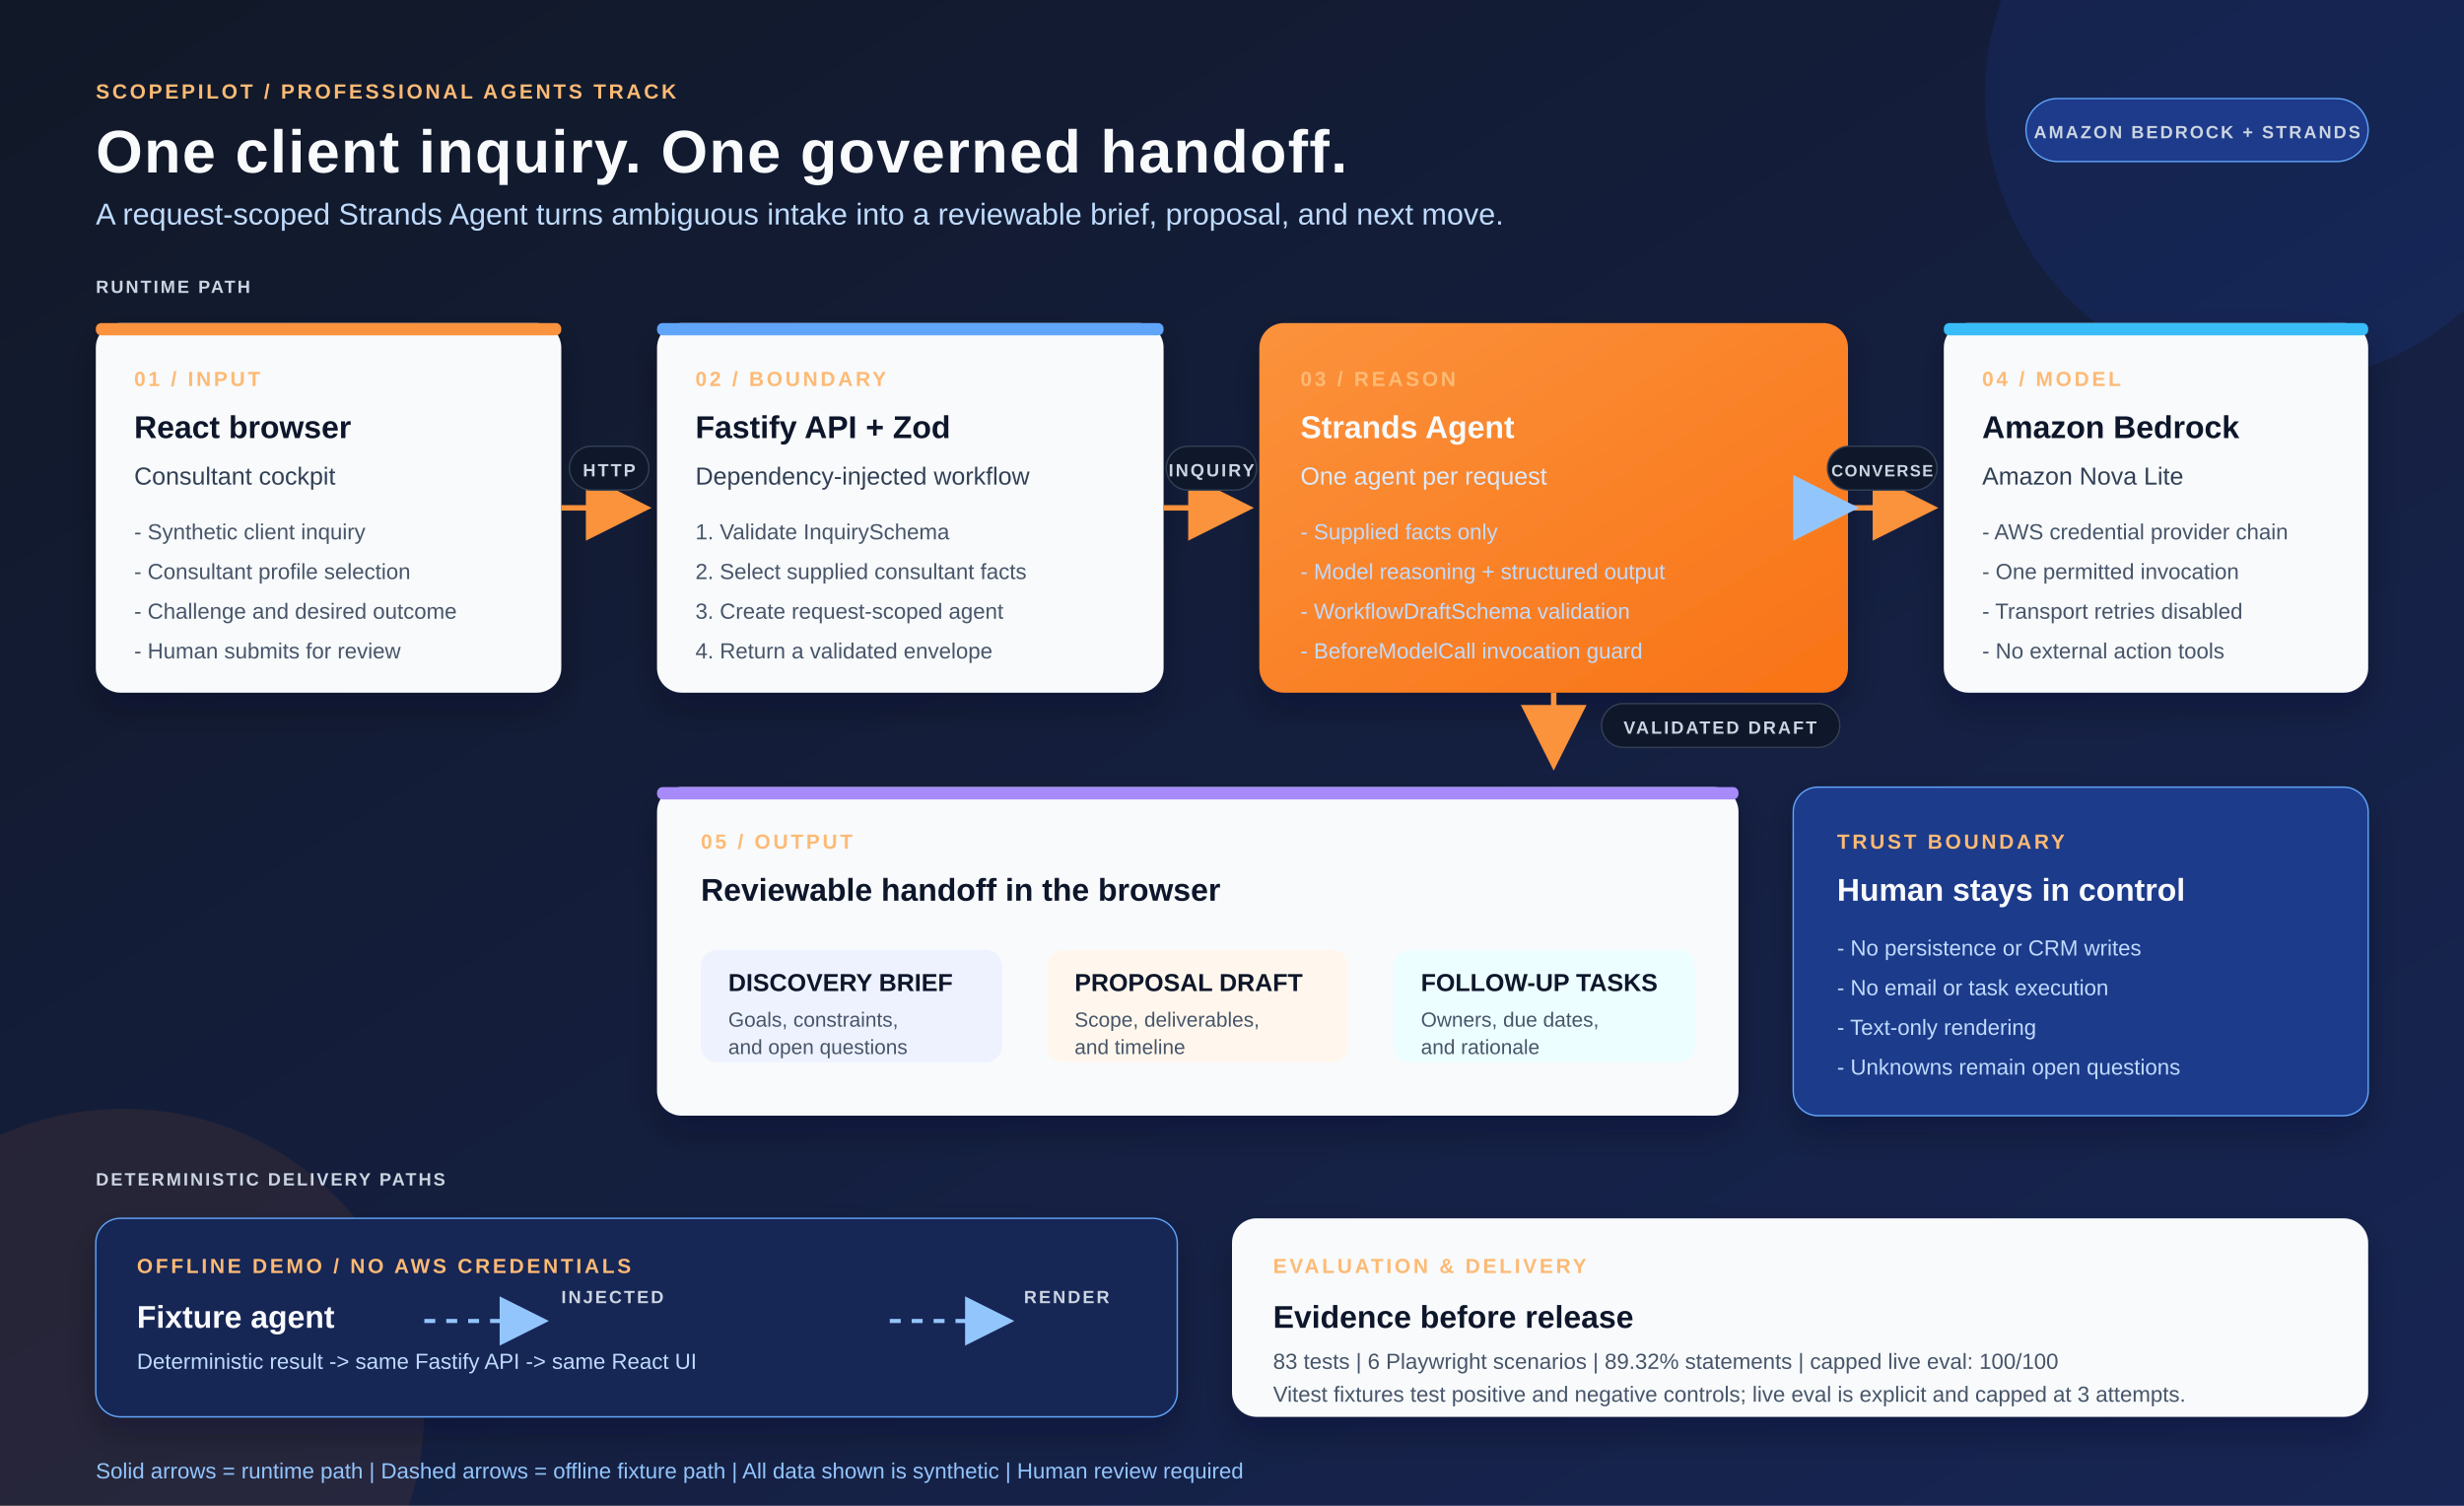
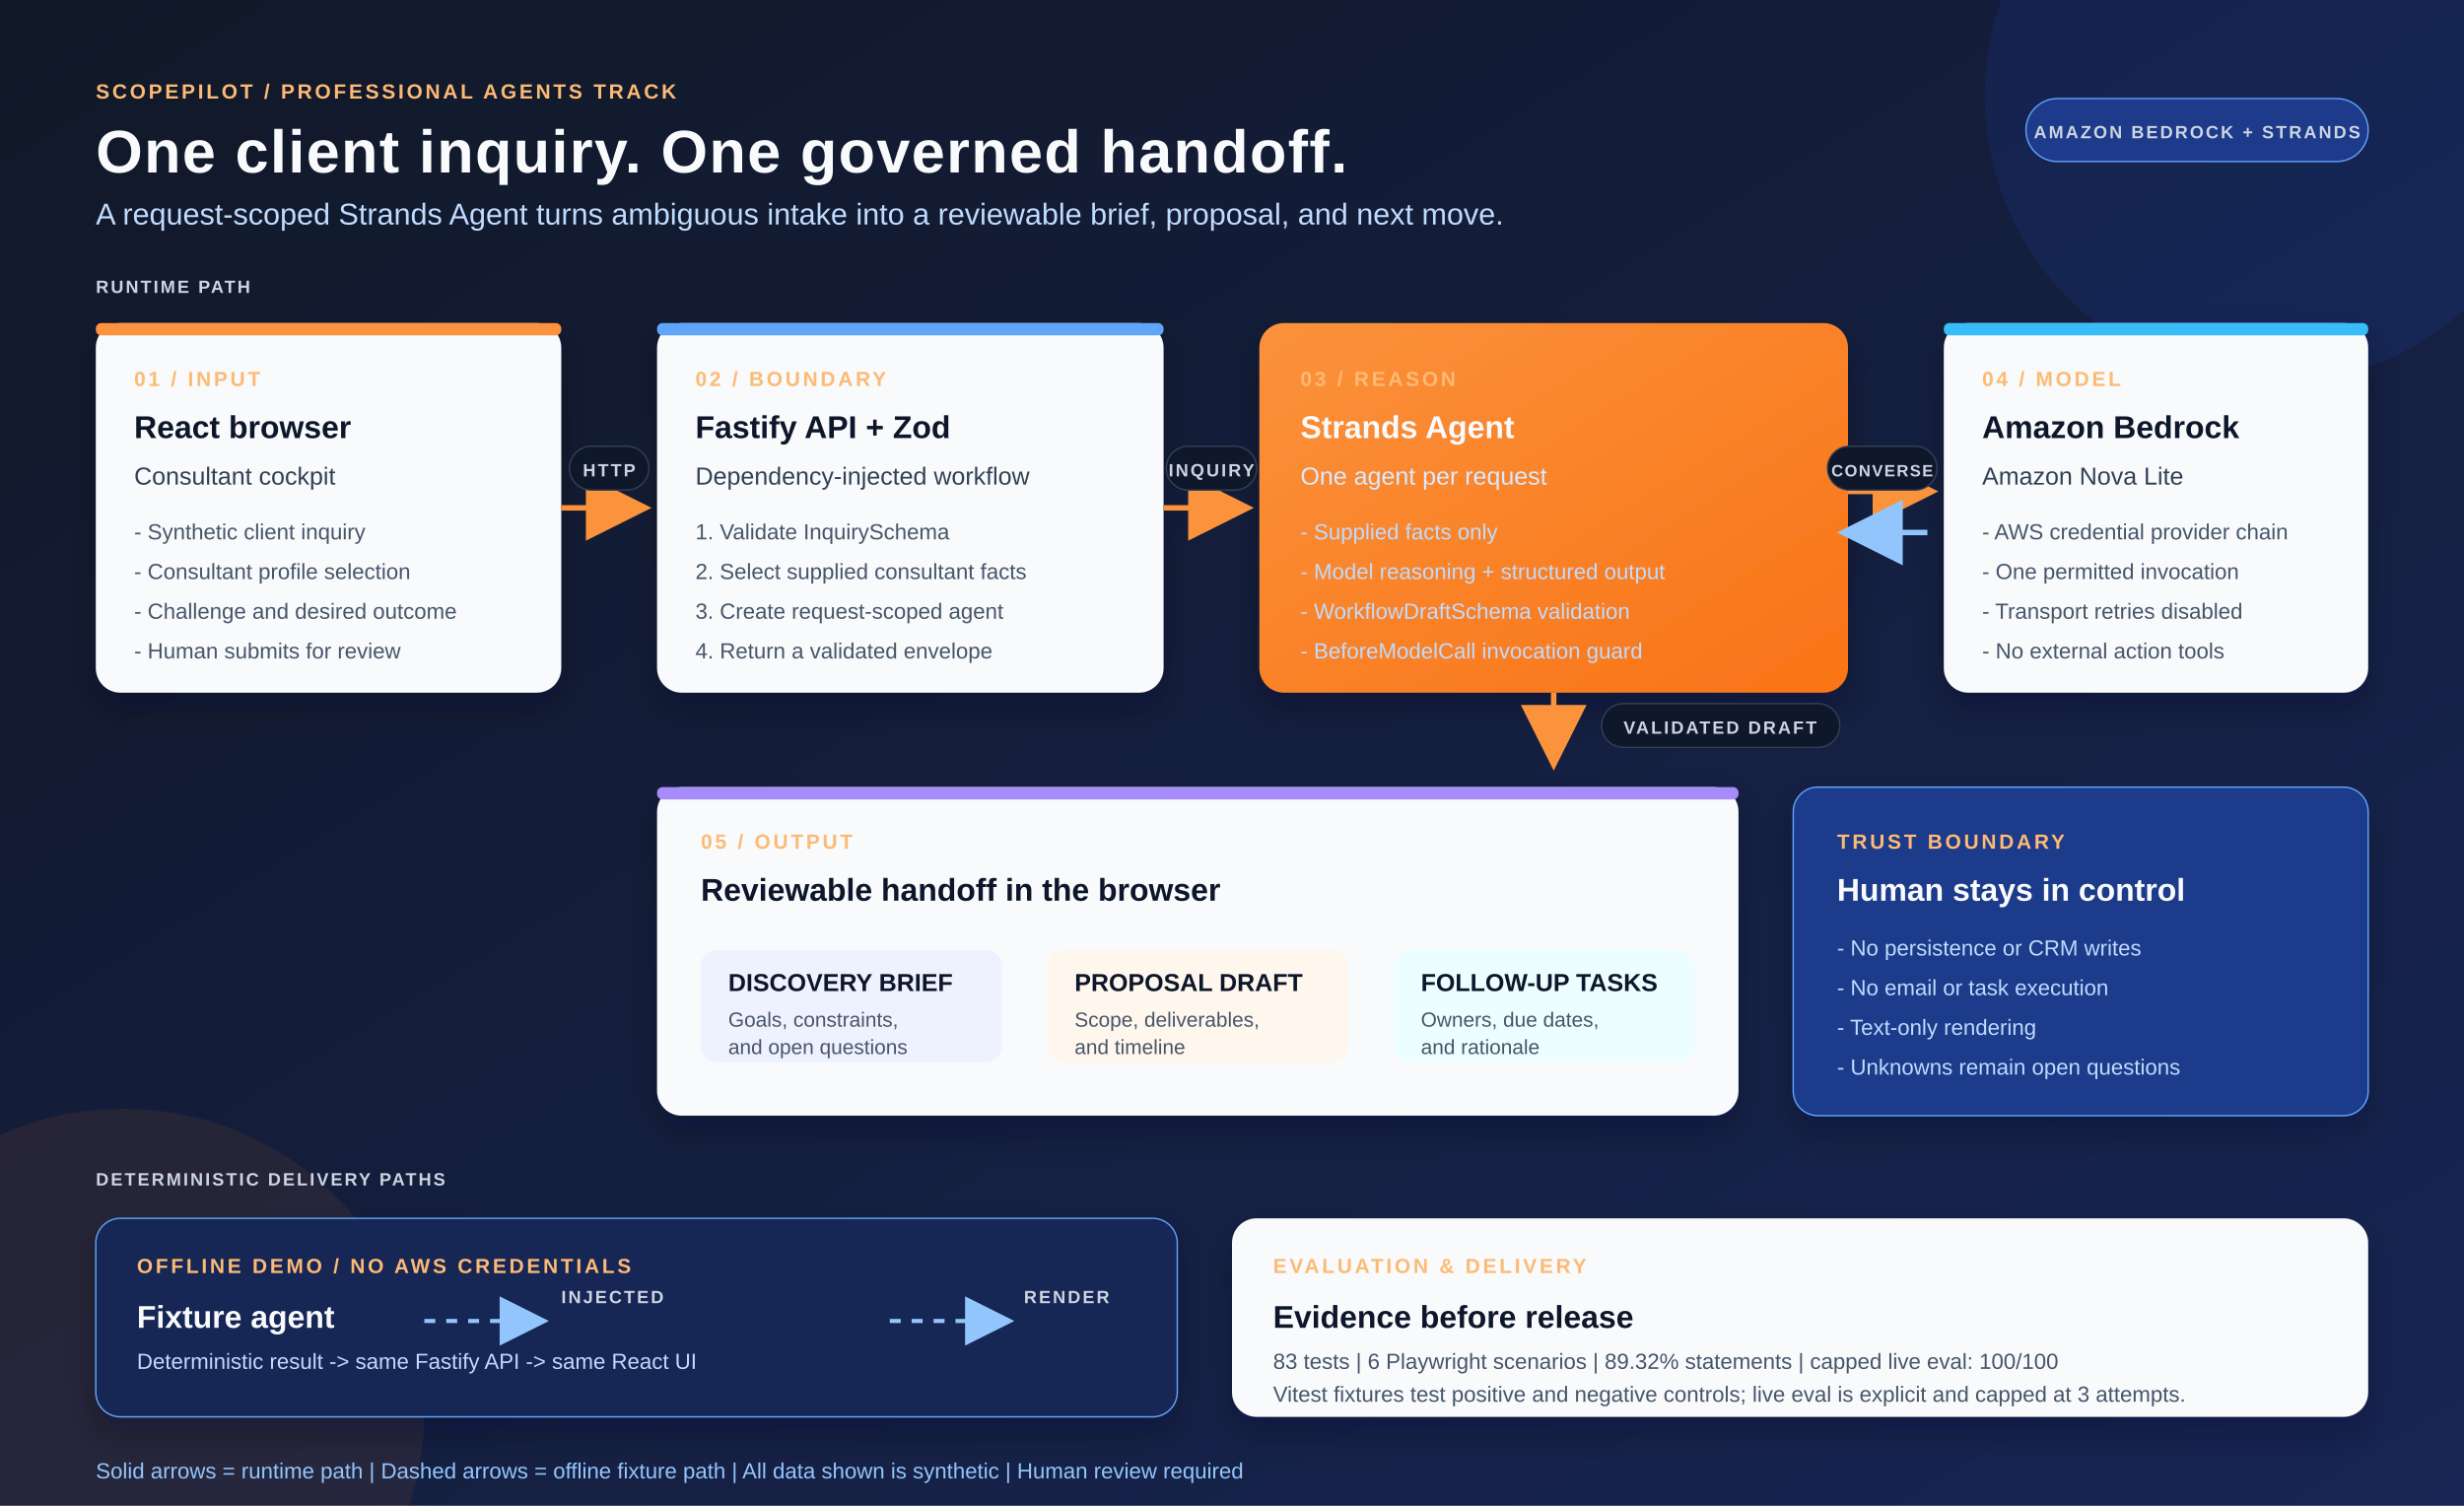
<svg xmlns="http://www.w3.org/2000/svg" width="1800" height="1100" viewBox="0 0 1800 1100" role="img" aria-labelledby="title desc">
  <defs>
    <linearGradient id="bg" x1="0" y1="0" x2="1" y2="1">
      <stop offset="0" stop-color="#111827" />
      <stop offset="1" stop-color="#172554" />
    </linearGradient>
    <linearGradient id="agent" x1="0" y1="0" x2="1" y2="1">
      <stop offset="0" stop-color="#fb923c" />
      <stop offset="1" stop-color="#f97316" />
    </linearGradient>
    <filter id="shadow" x="-20%" y="-20%" width="140%" height="150%">
      <feDropShadow dx="0" dy="12" stdDeviation="12" flood-color="#020617" flood-opacity="0.28" />
    </filter>
    <marker id="arrow" markerWidth="12" markerHeight="12" refX="10" refY="6" orient="auto">
      <path d="M0,0 L12,6 L0,12 Z" fill="#fb923c" />
    </marker>
    <marker id="arrow-muted" markerWidth="12" markerHeight="12" refX="10" refY="6" orient="auto">
      <path d="M0,0 L12,6 L0,12 Z" fill="#93c5fd" />
    </marker>
    <style>
      .title { font: 700 44px 'Segoe UI', Arial, sans-serif; fill: #f8fafc; letter-spacing: 1px; }
      .subtitle { font: 400 22px 'Segoe UI', Arial, sans-serif; fill: #bfdbfe; }
      .eyebrow { font: 700 15px 'Segoe UI', Arial, sans-serif; fill: #fdba74; letter-spacing: 2px; }
      .card-title { font: 700 23px 'Segoe UI', Arial, sans-serif; fill: #0f172a; }
      .card-title-light { font: 700 23px 'Segoe UI', Arial, sans-serif; fill: #f8fafc; }
      .card-body { font: 400 18px 'Segoe UI', Arial, sans-serif; fill: #334155; }
      .card-body-light { font: 400 18px 'Segoe UI', Arial, sans-serif; fill: #dbeafe; }
      .small { font: 400 16px 'Segoe UI', Arial, sans-serif; fill: #475569; }
      .small-light { font: 400 16px 'Segoe UI', Arial, sans-serif; fill: #bfdbfe; }
      .label { font: 700 13px 'Segoe UI', Arial, sans-serif; fill: #cbd5e1; letter-spacing: 1.5px; }
      .output-title { font: 700 18px 'Segoe UI', Arial, sans-serif; fill: #0f172a; }
      .output-body { font: 400 15px 'Segoe UI', Arial, sans-serif; fill: #475569; }
      .footer { font: 400 16px 'Segoe UI', Arial, sans-serif; fill: #93c5fd; }
    </style>
  </defs>
  <rect width="1800" height="1100" fill="url(#bg)" />
  <circle cx="1660" cy="70" r="210" fill="#1d4ed8" opacity="0.13" />
  <circle cx="90" cy="1030" r="220" fill="#f97316" opacity="0.08" />
  <text x="70" y="72" class="eyebrow">SCOPEPILOT / PROFESSIONAL AGENTS TRACK</text>
  <text x="70" y="126" class="title">One client inquiry. One governed handoff.</text>
  <text x="70" y="164" class="subtitle">A request-scoped Strands Agent turns ambiguous intake into a reviewable brief, proposal, and next move.</text>
  <rect x="1480" y="72" width="250" height="46" rx="23" fill="#1e3a8a" stroke="#60a5fa" stroke-width="1" />
  <text x="1605" y="101" text-anchor="middle" class="label" fill="#bfdbfe">AMAZON BEDROCK + STRANDS</text>
  <text x="70" y="214" class="label">RUNTIME PATH</text>
  <g filter="url(#shadow)">
    <rect x="70" y="236" width="340" height="270" rx="18" fill="#f8fafc" />
    <rect x="70" y="236" width="340" height="9" rx="4" fill="#fb923c" />
    <text x="98" y="282" class="eyebrow">01 / INPUT</text>
    <text x="98" y="320" class="card-title">React browser</text>
    <text x="98" y="354" class="card-body">Consultant cockpit</text>
    <text x="98" y="394" class="small">- Synthetic client inquiry</text>
    <text x="98" y="423" class="small">- Consultant profile selection</text>
    <text x="98" y="452" class="small">- Challenge and desired outcome</text>
    <text x="98" y="481" class="small">- Human submits for review</text>
  </g>
  <g filter="url(#shadow)">
    <rect x="480" y="236" width="370" height="270" rx="18" fill="#f8fafc" />
    <rect x="480" y="236" width="370" height="9" rx="4" fill="#60a5fa" />
    <text x="508" y="282" class="eyebrow" fill="#2563eb">02 / BOUNDARY</text>
    <text x="508" y="320" class="card-title">Fastify API + Zod</text>
    <text x="508" y="354" class="card-body">Dependency-injected workflow</text>
    <text x="508" y="394" class="small">1. Validate InquirySchema</text>
    <text x="508" y="423" class="small">2. Select supplied consultant facts</text>
    <text x="508" y="452" class="small">3. Create request-scoped agent</text>
    <text x="508" y="481" class="small">4. Return a validated envelope</text>
  </g>
  <g filter="url(#shadow)">
    <rect x="920" y="236" width="430" height="270" rx="18" fill="url(#agent)" />
    <text x="950" y="282" class="eyebrow" fill="#431407">03 / REASON</text>
    <text x="950" y="320" class="card-title-light">Strands Agent</text>
    <text x="950" y="354" class="card-body-light">One agent per request</text>
    <text x="950" y="394" class="small-light">- Supplied facts only</text>
    <text x="950" y="423" class="small-light">- Model reasoning + structured output</text>
    <text x="950" y="452" class="small-light">- WorkflowDraftSchema validation</text>
    <text x="950" y="481" class="small-light">- BeforeModelCall invocation guard</text>
  </g>
  <g filter="url(#shadow)">
    <rect x="1420" y="236" width="310" height="270" rx="18" fill="#f8fafc" />
    <rect x="1420" y="236" width="310" height="9" rx="4" fill="#38bdf8" />
    <text x="1448" y="282" class="eyebrow" fill="#0369a1">04 / MODEL</text>
    <text x="1448" y="320" class="card-title">Amazon Bedrock</text>
    <text x="1448" y="354" class="card-body">Amazon Nova Lite</text>
    <text x="1448" y="394" class="small">- AWS credential provider chain</text>
    <text x="1448" y="423" class="small">- One permitted invocation</text>
    <text x="1448" y="452" class="small">- Transport retries disabled</text>
    <text x="1448" y="481" class="small">- No external action tools</text>
  </g>
  <path d="M410 371 H468" stroke="#fb923c" stroke-width="4" fill="none" marker-end="url(#arrow)" />
  <path d="M850 371 H908" stroke="#fb923c" stroke-width="4" fill="none" marker-end="url(#arrow)" />
-   <path d="M1350 371 H1408" stroke="#fb923c" stroke-width="4" fill="none" marker-start="url(#arrow-muted)" marker-end="url(#arrow)" />
+   <path d="M1350 359 H1408" stroke="#fb923c" stroke-width="4" fill="none" marker-end="url(#arrow)" />
+   <path d="M1408 389 H1350" stroke="#93c5fd" stroke-width="4" fill="none" marker-end="url(#arrow-muted)" />
  <rect x="416" y="326" width="58" height="32" rx="16" fill="#0f172a" stroke="#334155" stroke-width="1" />
  <rect x="852" y="326" width="66" height="32" rx="16" fill="#0f172a" stroke="#334155" stroke-width="1" />
  <rect x="1335" y="326" width="80" height="32" rx="16" fill="#0f172a" stroke="#334155" stroke-width="1" />
  <text x="445" y="348" text-anchor="middle" class="label">HTTP</text>
  <text x="885" y="348" text-anchor="middle" class="label">INQUIRY</text>
  <text x="1375" y="348" text-anchor="middle" class="label" style="font-size:12px;letter-spacing:1px">CONVERSE</text>
  <path d="M1135 506 V555" stroke="#fb923c" stroke-width="4" fill="none" marker-end="url(#arrow)" />
  <rect x="1170" y="514" width="174" height="32" rx="16" fill="#0f172a" stroke="#334155" stroke-width="1" />
  <text x="1186" y="536" class="label">VALIDATED DRAFT</text>
  <g filter="url(#shadow)">
    <rect x="480" y="575" width="790" height="240" rx="18" fill="#f8fafc" />
    <rect x="480" y="575" width="790" height="9" rx="4" fill="#a78bfa" />
    <text x="512" y="620" class="eyebrow" fill="#6d28d9">05 / OUTPUT</text>
    <text x="512" y="658" class="card-title">Reviewable handoff in the browser</text>
    <rect x="512" y="694" width="220" height="82" rx="12" fill="#eef2ff" />
    <text x="532" y="724" class="output-title">DISCOVERY BRIEF</text>
    <text x="532" y="750" class="output-body">Goals, constraints,</text>
    <text x="532" y="770" class="output-body">and open questions</text>
    <rect x="765" y="694" width="220" height="82" rx="12" fill="#fff7ed" />
    <text x="785" y="724" class="output-title">PROPOSAL DRAFT</text>
    <text x="785" y="750" class="output-body">Scope, deliverables,</text>
    <text x="785" y="770" class="output-body">and timeline</text>
    <rect x="1018" y="694" width="220" height="82" rx="12" fill="#ecfeff" />
    <text x="1038" y="724" class="output-title">FOLLOW-UP TASKS</text>
    <text x="1038" y="750" class="output-body">Owners, due dates,</text>
    <text x="1038" y="770" class="output-body">and rationale</text>
  </g>
  <g filter="url(#shadow)">
    <rect x="1310" y="575" width="420" height="240" rx="18" fill="#1e3a8a" stroke="#60a5fa" stroke-width="1" />
    <text x="1342" y="620" class="eyebrow">TRUST BOUNDARY</text>
    <text x="1342" y="658" class="card-title-light">Human stays in control</text>
    <text x="1342" y="698" class="small-light">- No persistence or CRM writes</text>
    <text x="1342" y="727" class="small-light">- No email or task execution</text>
    <text x="1342" y="756" class="small-light">- Text-only rendering</text>
    <text x="1342" y="785" class="small-light">- Unknowns remain open questions</text>
  </g>
  <text x="70" y="866" class="label">DETERMINISTIC DELIVERY PATHS</text>
  <g filter="url(#shadow)">
    <rect x="70" y="890" width="790" height="145" rx="18" fill="#172554" stroke="#60a5fa" stroke-width="1" />
    <text x="100" y="930" class="eyebrow">OFFLINE DEMO / NO AWS CREDENTIALS</text>
    <text x="100" y="970" class="card-title-light">Fixture agent</text>
    <text x="100" y="1000" class="small-light">Deterministic result -&gt; same Fastify API -&gt; same React UI</text>
    <path d="M310 965 H395" stroke="#93c5fd" stroke-width="3" stroke-dasharray="8 8" fill="none" marker-end="url(#arrow-muted)" />
    <path d="M650 965 H735" stroke="#93c5fd" stroke-width="3" stroke-dasharray="8 8" fill="none" marker-end="url(#arrow-muted)" />
    <text x="410" y="952" class="label">INJECTED</text>
    <text x="748" y="952" class="label">RENDER</text>
  </g>
  <g filter="url(#shadow)">
    <rect x="900" y="890" width="830" height="145" rx="18" fill="#f8fafc" />
    <text x="930" y="930" class="eyebrow" fill="#2563eb">EVALUATION &amp; DELIVERY</text>
    <text x="930" y="970" class="card-title">Evidence before release</text>
    <text x="930" y="1000" class="small">83 tests | 6 Playwright scenarios | 89.32% statements | capped live eval: 100/100</text>
    <text x="930" y="1024" class="small">Vitest fixtures test positive and negative controls; live eval is explicit and capped at 3 attempts.</text>
  </g>
  <text x="70" y="1080" class="footer">Solid arrows = runtime path  |  Dashed arrows = offline fixture path  |  All data shown is synthetic  |  Human review required</text>
</svg>
